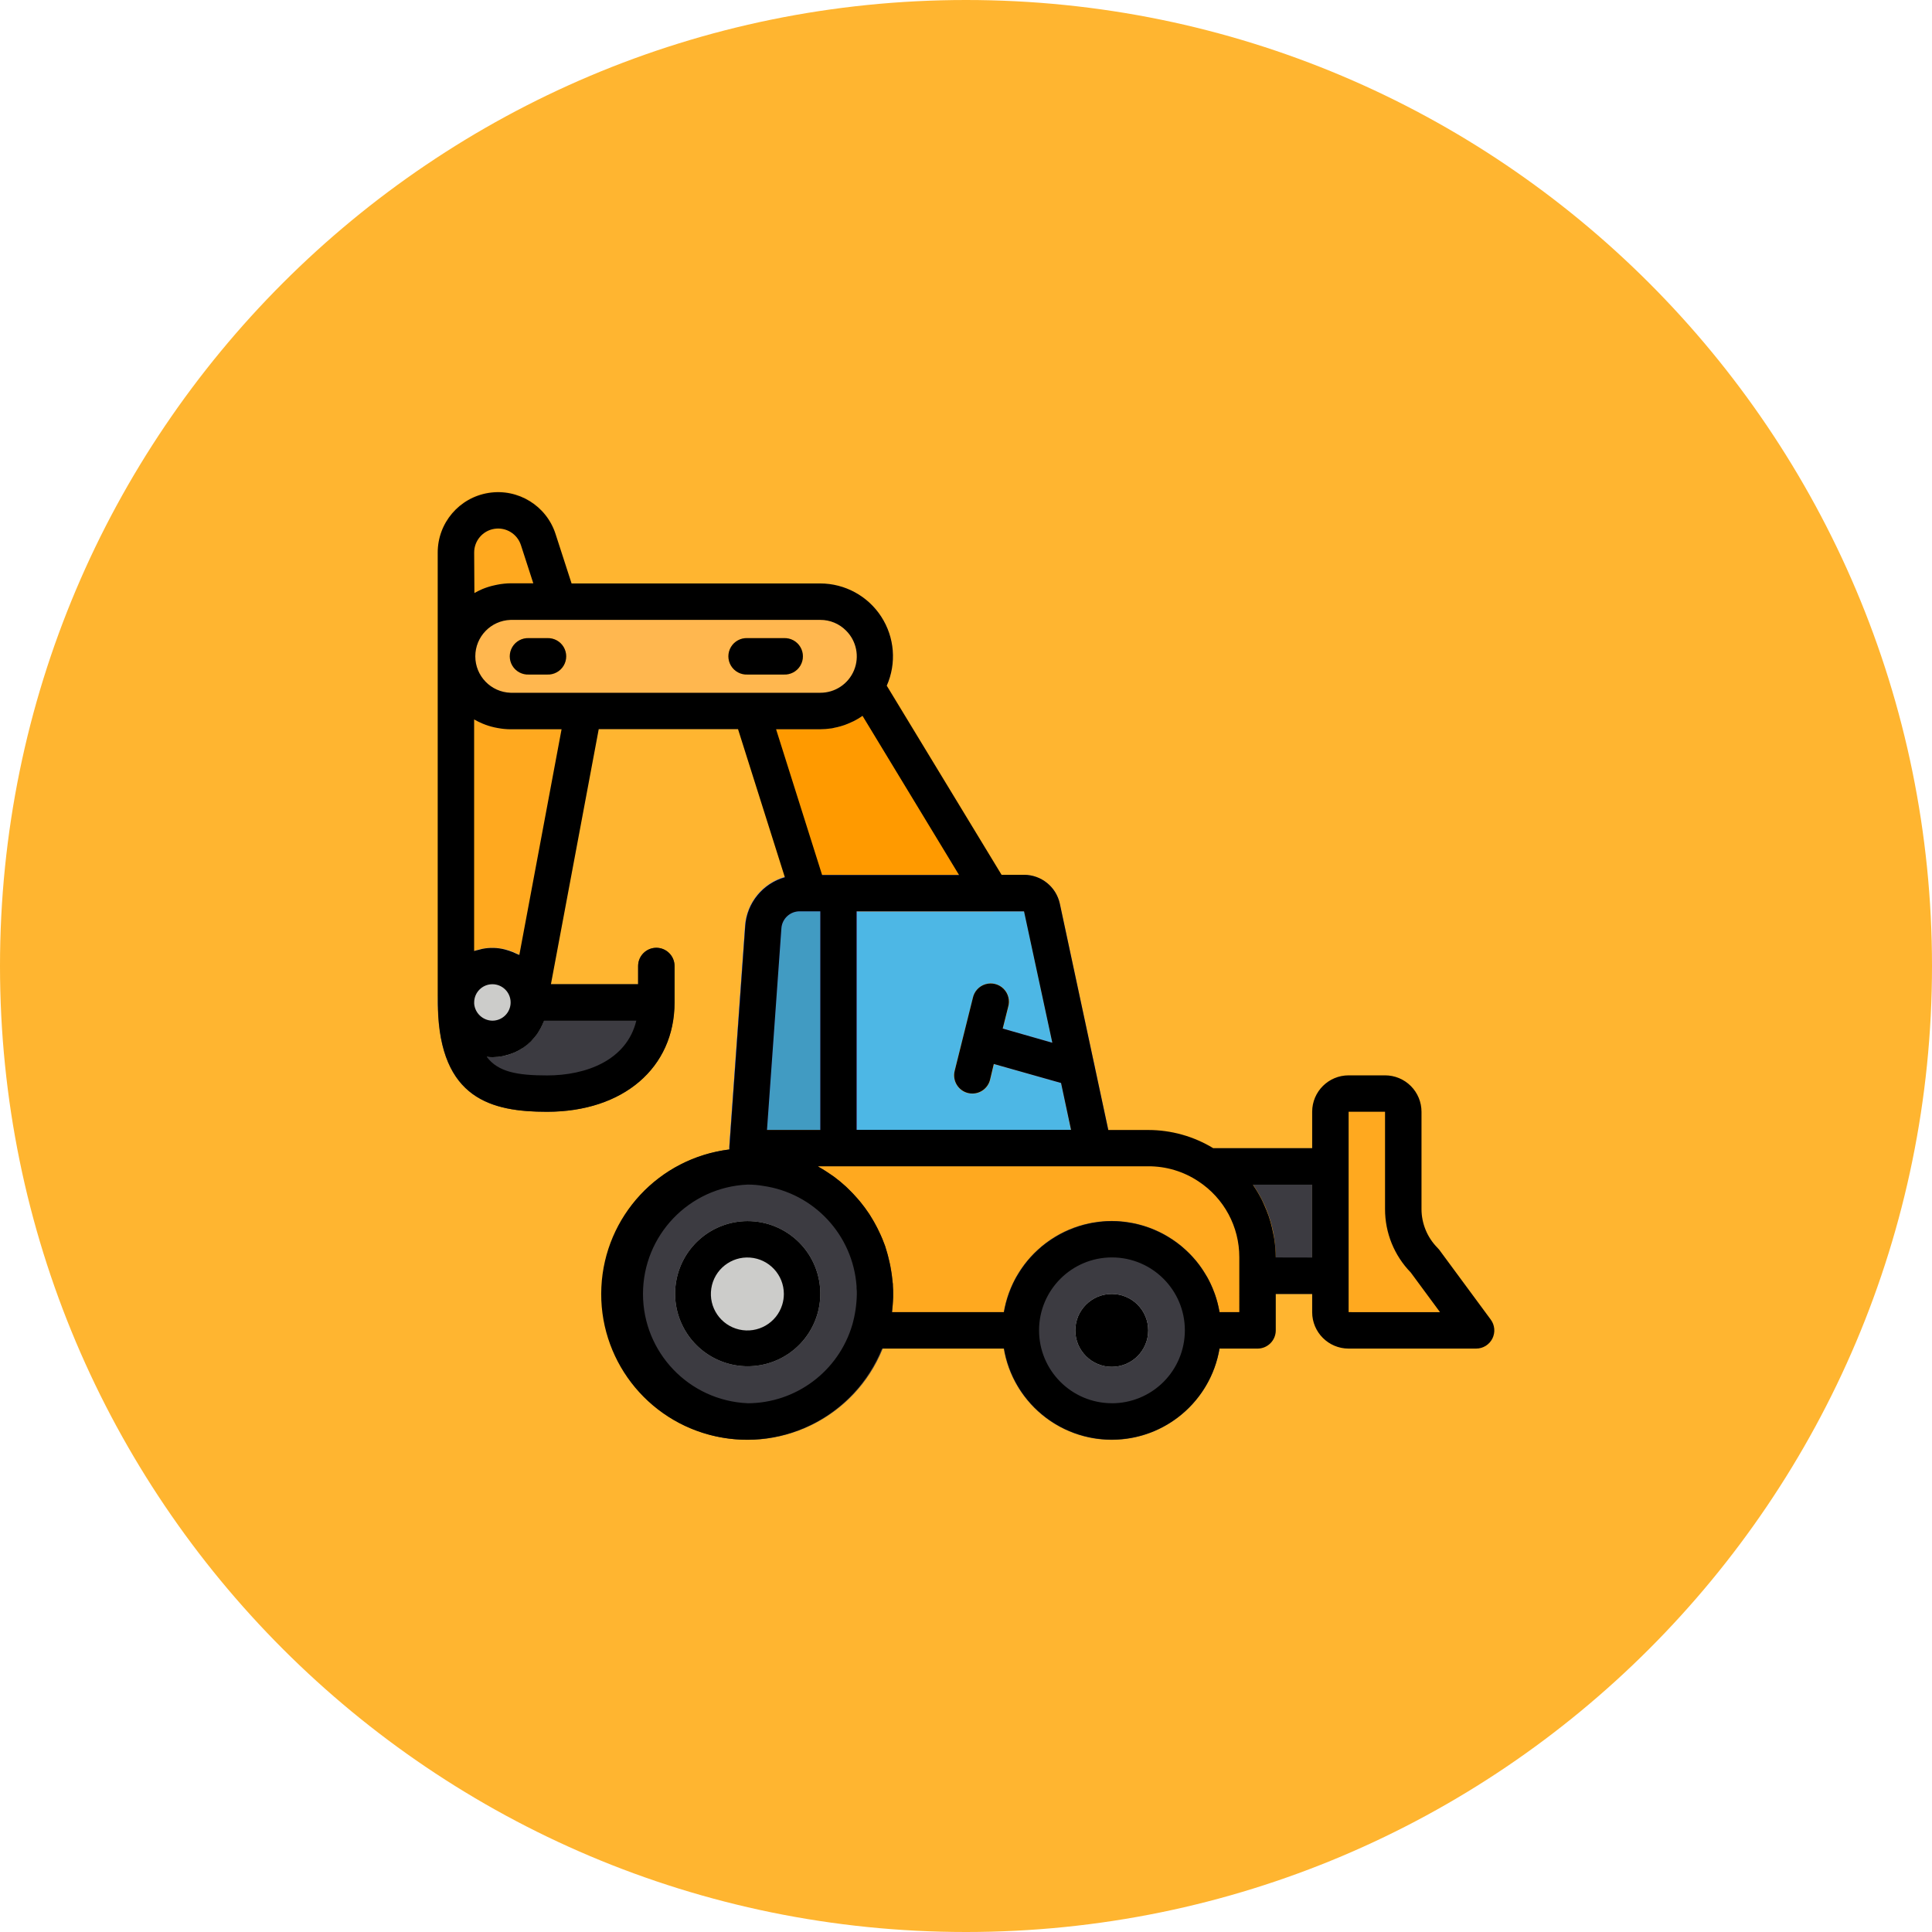
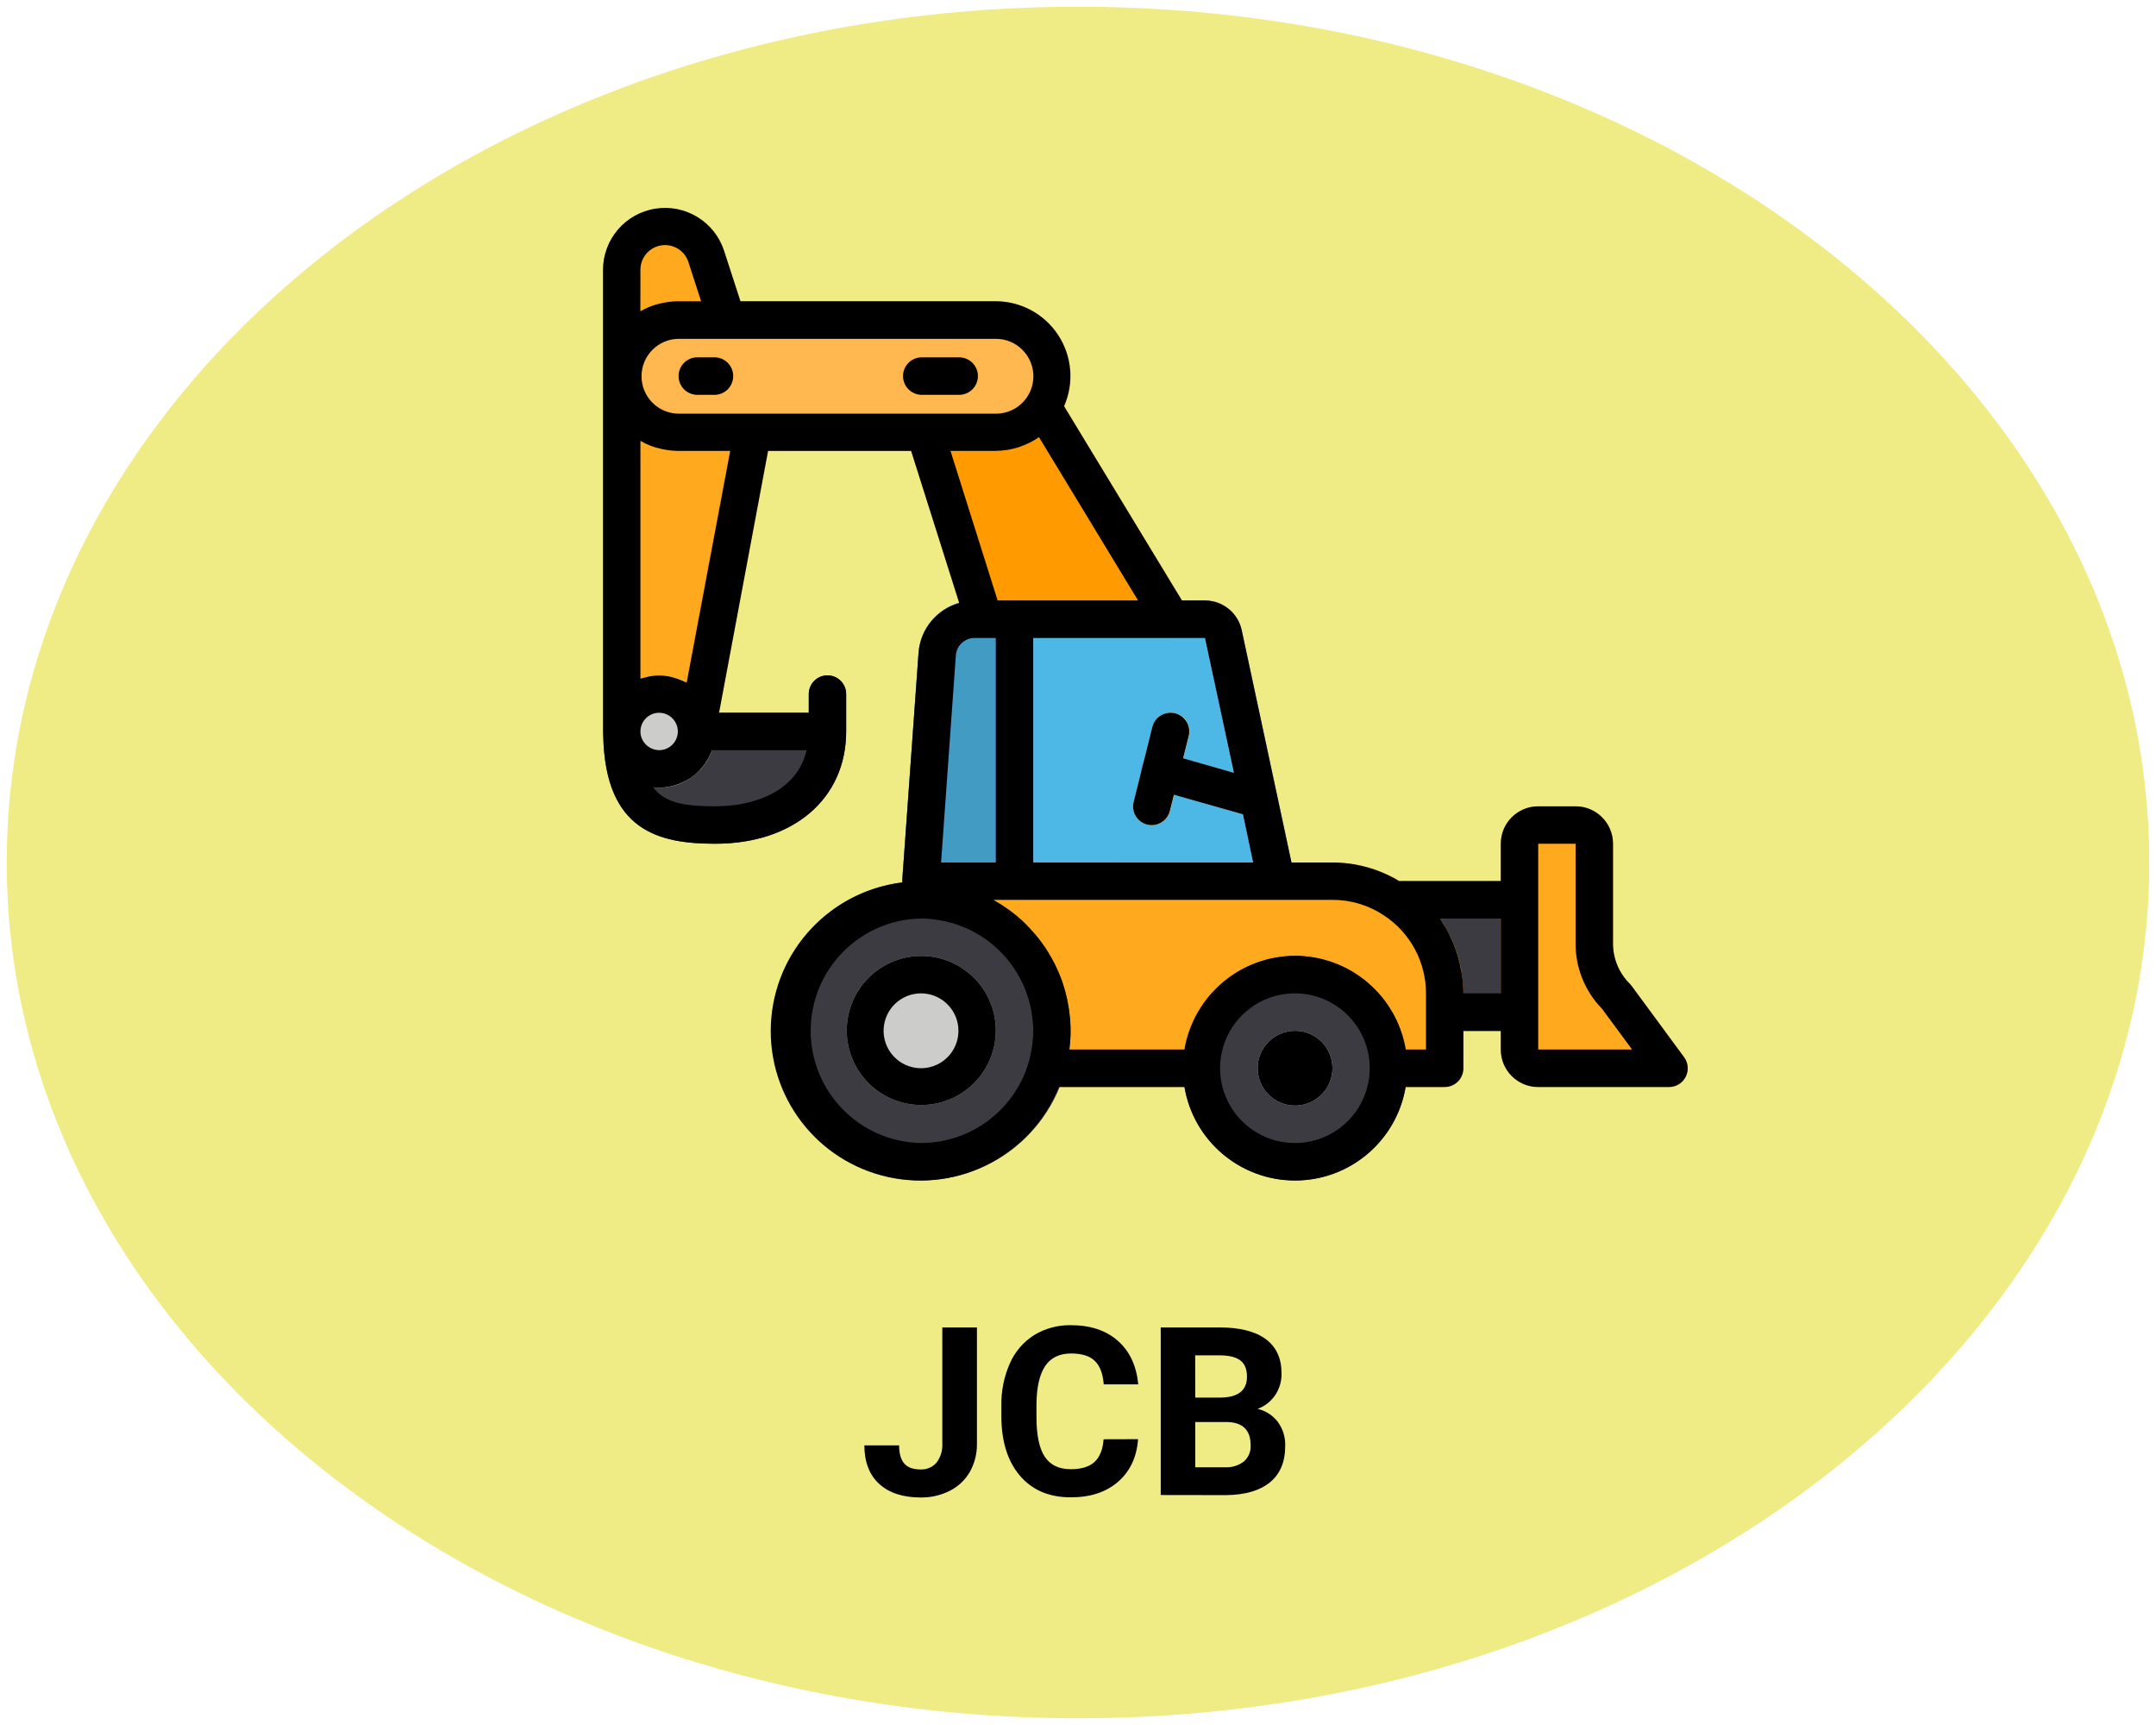
- <svg xmlns="http://www.w3.org/2000/svg" viewBox="0 0 512 512">
-   <circle cx="256" cy="256" fill="#ffb530" r="256" />
-   <path d="m265.73 272.58 13.15 3.76-7.46-34.82h-44.42v57.94h56.8l-2.61-12.46-17.79-5-1 4.19a4.83 4.83 0 0 1 -4.68 3.65 4.63 4.63 0 0 1 -1.17-.14 4.83 4.83 0 0 1 -3.55-5.9l4.83-19.31a4.83 4.83 0 1 1 9.36 2.35z" fill="#4db7e5" />
-   <path d="m173.94 251.18a4.83 4.83 0 0 0 -4.83 4.83v4.83h-29a4.82 4.82 0 0 0 -4.83 4.82 4.83 4.83 0 0 1 -9.63.48 4.83 4.83 0 0 0 -9.63.58c.51 24.53 14.2 27.91 28.92 27.91 20.21 0 33.8-11.64 33.8-29v-9.63a4.83 4.83 0 0 0 -4.8-4.82z" fill="#3c3b41" />
-   <path d="m158.34 185.33a4.83 4.83 0 0 0 -3.71-1.74h-19.32a9.66 9.66 0 0 1 0-19.31h12.69a4.83 4.83 0 0 0 4.6-6.32l-5.31-16.41a16 16 0 0 0 -31.29 4.94v119.17a4.83 4.83 0 0 0 9.66 0 4.83 4.83 0 0 1 9.65 0 4.84 4.84 0 0 0 4.38 4.83h.46a4.83 4.83 0 0 0 4.74-3.94l14.48-77.25a4.8 4.8 0 0 0 -1.03-3.97z" fill="#ffa91f" />
-   <path d="m266.85 234.19-33.21-54.8a4.83 4.83 0 0 0 -4-2.32 5.07 5.07 0 0 0 -4.12 2.15 9.75 9.75 0 0 1 -8.1 4.37h-18.3a4.83 4.83 0 0 0 -4.61 6.27l15.27 48.28a4.82 4.82 0 0 0 4.6 3.38h48.37a4.83 4.83 0 0 0 4.13-7.33z" fill="#ff9a00" />
-   <path d="m285.27 288a5 5 0 0 1 -1.33-.19l-25.34-7.24a4.83 4.83 0 1 1 2.65-9.29l25.35 7.24a4.83 4.83 0 0 1 -1.33 9.48z" fill="#7985eb" />
-   <path d="m257.66 289.8a4.7 4.7 0 0 1 -1.18-.14 4.83 4.83 0 0 1 -3.48-5.86l4.83-19.31a4.83 4.83 0 1 1 9.36 2.35l-4.82 19.31a4.83 4.83 0 0 1 -4.71 3.65z" fill="#ffb74f" />
-   <path d="m352.57 304.29h-32.3a4.82 4.82 0 0 0 -2.66 8.85 24 24 0 0 1 10.82 20.11v4.83a4.83 4.83 0 0 0 4.83 4.83h19.31a4.83 4.83 0 0 0 4.83-4.83v-29a4.82 4.82 0 0 0 -4.83-4.79z" fill="#3c3b41" />
-   <path d="m395.06 349.7-13.66-18.49a6.17 6.17 0 0 0 -.48-.54 14.6 14.6 0 0 1 -4.21-10.24v-25.8a9.65 9.65 0 0 0 -9.66-9.65h-9.65a9.66 9.66 0 0 0 -9.66 9.65v53.11a9.66 9.66 0 0 0 9.66 9.65h33.79a4.82 4.82 0 0 0 3.87-7.69z" fill="#ffa91f" />
-   <path d="m222.22 231.87h-10.33a14.52 14.52 0 0 0 -14.44 13.45l-4.2 58.62a4.83 4.83 0 0 0 4.83 5.17h24.14a4.82 4.82 0 0 0 4.82-4.82v-67.59a4.82 4.82 0 0 0 -4.82-4.83z" fill="#419bc2" />
-   <path d="m280.86 239.5a9.71 9.71 0 0 0 -9.44-7.63h-59.53a14.52 14.52 0 0 0 -14.44 13.45l-4.2 58.62a4.83 4.83 0 0 0 4.83 5.17h91.73a4.83 4.83 0 0 0 4.72-5.83zm-73.78 6.5a4.84 4.84 0 0 1 4.83-4.49h5.48v57.94h-14.13zm20 53.45v-57.93h44.38l12.42 57.94z" fill="#6d76e7" />
-   <path d="m323 305.11a33.23 33.23 0 0 0 -18.68-5.65h-106.24a4.83 4.83 0 0 0 -4.83 4.83v4.82a4.83 4.83 0 0 0 4.83 4.83 22.91 22.91 0 0 1 4.14.34 28.94 28.94 0 0 1 24.78 26.6 3.88 3.88 0 0 0 0 .48 29.08 29.08 0 0 1 -1.15 9.82 4.83 4.83 0 0 0 4.63 6.21h40a4.82 4.82 0 0 0 4.82-4.82 19.32 19.32 0 1 1 38.63 0 4.82 4.82 0 0 0 4.82 4.82h14.49a4.83 4.83 0 0 0 4.83-4.82v-19.32a33.63 33.63 0 0 0 -15.07-28.14z" fill="#ffa91f" />
-   <path d="m231 160.28a19.21 19.21 0 0 0 -13.65-5.66h-82.04a19.31 19.31 0 0 0 0 38.62h82.08a19.3 19.3 0 0 0 13.65-33z" fill="#ffb74f" />
-   <path d="m207.73 178.76h-9.65a4.83 4.83 0 1 1 0-9.65h9.65a4.83 4.83 0 1 1 0 9.65z" fill="#ff9a00" />
-   <path d="m145 178.76h-4.83a4.83 4.83 0 1 1 0-9.65h4.83a4.83 4.83 0 1 1 0 9.65z" fill="#ff9a00" />
-   <path d="m130.49 251.18a14.48 14.48 0 0 0 -14.49 14.48 10 10 0 0 0 .08 1.45 14.48 14.48 0 1 0 14.41-15.93z" fill="#ccccca" />
-   <path d="m236.55 339.78a38.58 38.58 0 0 0 -32.78-35 31.06 31.06 0 0 0 -5.69-.46 38.62 38.62 0 1 0 37 49.81v-.16a38.55 38.55 0 0 0 1.53-13.21 4.36 4.36 0 0 0 -.06-.98z" fill="#3c3b41" />
-   <path d="m323.6 352.57a29 29 0 1 1 -29-29 29 29 0 0 1 29 29z" fill="#3c3b41" />
-   <path d="m304.29 352.57a9.66 9.66 0 1 1 -9.65-9.66 9.65 9.65 0 0 1 9.65 9.66z" fill="#f5f5f5" />
-   <path d="m198.08 323.6a19.24 19.24 0 1 0 13.67 5.63 19.3 19.3 0 0 0 -13.67-5.63z" fill="#ccccca" />
-   <path d="m304.29 352.57a9.66 9.66 0 1 1 -9.65-9.66 9.65 9.65 0 0 1 9.65 9.66z" />
-   <path d="m198.08 323.6a19.24 19.24 0 1 0 13.67 5.63 19.3 19.3 0 0 0 -13.67-5.63zm9.21 22.2a9.67 9.67 0 1 1 .44-2.89 9.66 9.66 0 0 1 -.44 2.89z" />
-   <path d="m381.42 331.21a6.17 6.17 0 0 0 -.48-.54 14.62 14.62 0 0 1 -4.23-10.24v-25.8a9.65 9.65 0 0 0 -9.66-9.65h-9.65a9.66 9.66 0 0 0 -9.66 9.65v9.66h-26.21a33.19 33.19 0 0 0 -17.24-4.83h-10.58l-12.85-60a9.71 9.71 0 0 0 -9.44-7.63h-6l-30.42-50.1a19.3 19.3 0 0 0 -17.63-27.11h-65.9l-4.23-13.06a16 16 0 0 0 -31.24 4.93v119.17a12.63 12.63 0 0 0 .07 1.38c.62 24.21 14.25 27.59 28.9 27.59 20.21 0 33.8-11.64 33.8-29v-9.63a4.83 4.83 0 0 0 -9.66 0v4.83h-23.11l12.67-67.6h36.92l12.41 39.26a14.47 14.47 0 0 0 -10.5 12.83l-4.2 58.62v.17s0 .11 0 .18v.33a38.6 38.6 0 1 0 40.42 52.77h32.38a28.94 28.94 0 0 0 57.07 0h10.09a4.83 4.83 0 0 0 4.83-4.82v-9.66h9.65v4.83a9.66 9.66 0 0 0 9.66 9.65h33.79a4.82 4.82 0 0 0 3.87-7.69zm-102.54-54.87-13.15-3.76 1.44-5.74a4.83 4.83 0 1 0 -9.36-2.35l-4.81 19.31a4.83 4.83 0 0 0 3.52 5.86 4.63 4.63 0 0 0 1.17.14 4.83 4.83 0 0 0 4.68-3.65l1-4.19 17.82 5.04 2.65 12.42h-56.84v-57.9h44.38zm-54.67-109.23a9.64 9.64 0 0 1 -6.82 16.48h-82.08a9.66 9.66 0 0 1 0-19.31h82.08a9.54 9.54 0 0 1 6.82 2.83zm-98.55-20.62a6.35 6.35 0 0 1 12.4-2l3.27 10.09h-6a19.15 19.15 0 0 0 -3.46.35c-.28.05-.55.1-.81.17a18.92 18.92 0 0 0 -3.21 1l-.13.06a19.4 19.4 0 0 0 -2 1zm0 119.52v-.35a4.83 4.83 0 1 1 4.83 4.83 4.92 4.92 0 0 1 -4.83-4.49zm19.34 18.99c-7.87 0-13-.9-16-4.92.51.06 1 .08 1.56.09a14.9 14.9 0 0 0 2.66-.27c.27-.05.52-.13.79-.2a13.45 13.45 0 0 0 1.74-.54c.27-.11.54-.21.8-.33a14.41 14.41 0 0 0 1.64-.89c.2-.13.41-.24.6-.37a14.13 14.13 0 0 0 1.93-1.6c.11-.11.19-.23.29-.33a14.77 14.77 0 0 0 1.34-1.62c.16-.23.3-.48.45-.7a15.47 15.47 0 0 0 .84-1.55c.12-.27.25-.52.35-.79s.15-.31.21-.49h24.43c-2.56 10.58-13.42 14.51-23.63 14.51zm-7.37-31.93c-.18-.1-.38-.14-.56-.23a14.4 14.4 0 0 0 -2.19-.9l-1-.3a13.46 13.46 0 0 0 -6.12-.17c-.29.06-.56.15-.84.22-.43.11-.86.19-1.27.33v-61.36a19.12 19.12 0 0 0 2.27 1.12 18.53 18.53 0 0 0 3.18 1l.82.16a19.26 19.26 0 0 0 3.38.33h13.52zm79.79-59.81a19.47 19.47 0 0 0 2.75-.21c.29 0 .56-.11.85-.16a18.75 18.75 0 0 0 1.83-.44c.31-.09.62-.18.92-.29.58-.21 1.16-.44 1.73-.71.26-.12.53-.23.79-.36a17.84 17.84 0 0 0 2.29-1.38l25.58 42.18h-36.29l-12.2-38.63zm-10.34 52.74a4.84 4.84 0 0 1 4.83-4.49h5.48v57.94h-14.13zm-9 125.87a29 29 0 0 1 0-57.94 23 23 0 0 1 4.14.34 28.94 28.94 0 0 1 24.78 26.61 3.88 3.88 0 0 0 0 .48 11.64 11.64 0 0 1 .07 1.56 31.76 31.76 0 0 1 -1.2 8.16 29 29 0 0 1 -27.79 20.8zm96.56 0a19.32 19.32 0 1 1 19.36-19.3 19.32 19.32 0 0 1 -19.36 19.31zm33.79-24.14h-5.23a1.77 1.77 0 0 0 -.08-.31 28.31 28.31 0 0 0 -1.13-4.32c-.09-.24-.17-.48-.27-.71a28.11 28.11 0 0 0 -1.85-4c-.1-.17-.21-.33-.31-.48a28.93 28.93 0 0 0 -2.62-3.78l-.06-.06a27.63 27.63 0 0 0 -3.22-3.27l-.36-.33a29.41 29.41 0 0 0 -3.6-2.57l-.62-.38a29.19 29.19 0 0 0 -3.95-1.89l-.71-.27a29.81 29.81 0 0 0 -4.35-1.2c-.19 0-.39-.06-.58-.09a26.91 26.91 0 0 0 -9.72 0c-.19 0-.39.05-.58.09a29.34 29.34 0 0 0 -4.34 1.2l-.72.27a29.19 29.19 0 0 0 -3.95 1.89l-.62.38a29.41 29.41 0 0 0 -3.6 2.57l-.36.33a27.63 27.63 0 0 0 -3.22 3.27l-.05.06a28.06 28.06 0 0 0 -2.63 3.78c-.1.17-.21.33-.31.48a28.11 28.11 0 0 0 -1.85 4c-.09.24-.18.48-.26.71a29.55 29.55 0 0 0 -1.14 4.32 1.77 1.77 0 0 1 -.08.31h-29.67a4.71 4.71 0 0 1 .05-.54c0-.4.08-.77.12-1.16.06-.8.12-1.57.14-2.28v-.92a18.18 18.18 0 0 0 -.07-2v-.06a5.11 5.11 0 0 0 -.08-1 41.41 41.41 0 0 0 -.62-4.31c-.07-.37-.16-.73-.24-1.1a38.27 38.27 0 0 0 -1-3.77c-.05-.12-.07-.25-.11-.37a36.26 36.26 0 0 0 -1.63-3.86c-.15-.33-.31-.65-.48-1-.56-1.09-1.16-2.15-1.81-3.18-.11-.17-.2-.34-.31-.5a40.66 40.66 0 0 0 -2.48-3.34c-.21-.26-.44-.51-.66-.76-.78-.9-1.6-1.77-2.46-2.59l-.52-.51a38.17 38.17 0 0 0 -3.19-2.64c-.26-.19-.53-.36-.79-.54-1-.68-1.93-1.31-3-1.9-.17-.09-.32-.22-.48-.32h87.52a23.76 23.76 0 0 1 13.32 4 24 24 0 0 1 10.82 20.11zm9.66-14.49a34.7 34.7 0 0 0 -.37-4.77c-.07-.49-.18-1-.27-1.45-.21-1.09-.45-2.15-.75-3.21-.16-.52-.32-1-.49-1.56-.35-1-.76-2-1.21-3-.2-.45-.39-.9-.62-1.34a33.16 33.16 0 0 0 -2.12-3.59c-.08-.12-.13-.26-.21-.37h15.69v19.31zm19.31 14.49v-53.1h9.65v25.8a24 24 0 0 0 6.81 16.79l7.76 10.52z" />
-   <path d="m198.08 178.76h9.65a4.83 4.83 0 1 0 0-9.65h-9.65a4.83 4.83 0 1 0 0 9.65z" />
-   <path d="m140.14 169.11a4.83 4.83 0 1 0 0 9.65h4.86a4.83 4.83 0 1 0 0-9.65z" />
+ <svg xmlns="http://www.w3.org/2000/svg" viewBox="0 0 640 512">
+   <defs>
+     <style>.cls-1{fill:#efec86;}.cls-2{fill:#4db7e5;}.cls-3{fill:#3c3b41;}.cls-4{fill:#ffa91f;}.cls-5{fill:#ff9a00;}.cls-6{fill:#7985eb;}.cls-7{fill:#ffb74f;}.cls-8{fill:#419bc2;}.cls-9{fill:#6d76e7;}.cls-10{fill:#ccccca;}.cls-11{fill:#f5f5f5;}</style>
+   </defs>
+   <g id="Equipments">
+     <g id="base">
+       <ellipse class="cls-1" cx="320" cy="256" rx="318" ry="254" />
+     </g>
+     <g id="icon-jcb">
+       <path class="cls-2" d="M351.19,225.07l15.12,4.32-8.58-40h-51V256H372l-3-14.29-20.46-5.84-1.21,4.82a5.53,5.53,0,0,1-5.37,4.2,5.62,5.62,0,0,1-1.36-.16,5.55,5.55,0,0,1-4-6.74l5.55-22.21a5.55,5.55,0,1,1,10.77,2.7Z" />
+       <path class="cls-3" d="M245.63,200.46a5.54,5.54,0,0,0-5.55,5.55v5.55H206.76a5.55,5.55,0,0,0-5.55,5.55,5.55,5.55,0,0,1-11.08.56,5.55,5.55,0,0,0-11.07.66c.58,28.21,16.33,32.1,33.26,32.1,23.24,0,38.86-13.39,38.86-33.32V206A5.55,5.55,0,0,0,245.63,200.46Z" />
+       <path class="cls-4" d="M227.7,124.73a5.54,5.54,0,0,0-4.28-2H201.21a11.11,11.11,0,0,1,0-22.21h14.55A5.55,5.55,0,0,0,221,93.26l-6.11-18.88A18.41,18.41,0,0,0,179,80.06V217.11a5.56,5.56,0,0,0,11.11,0,5.55,5.55,0,0,1,11.1,0,5.55,5.55,0,0,0,5,5.55h.52a5.54,5.54,0,0,0,5.45-4.53l16.66-88.83A5.59,5.59,0,0,0,227.7,124.73Z" />
+       <path class="cls-5" d="M352.48,180.92l-38.2-63a5.56,5.56,0,0,0-4.63-2.67,5.84,5.84,0,0,0-4.74,2.47,11.18,11.18,0,0,1-9.31,5H274.55a5.54,5.54,0,0,0-5.29,7.21l17.55,55.52a5.55,5.55,0,0,0,5.29,3.89h55.63a5.55,5.55,0,0,0,4.75-8.43Z" />
+       <path class="cls-6" d="M373.67,242.82a5.36,5.36,0,0,1-1.54-.22L343,234.27A5.55,5.55,0,1,1,346,223.6l29.15,8.33a5.55,5.55,0,0,1-1.52,10.89Z" />
+       <path class="cls-7" d="M341.91,244.87a5.68,5.68,0,0,1-1.36-.16,5.55,5.55,0,0,1-4-6.74l5.55-22.21a5.55,5.55,0,1,1,10.77,2.7l-5.55,22.21A5.55,5.55,0,0,1,341.91,244.87Z" />
+       <path class="cls-3" d="M451.06,261.53H413.91a5.55,5.55,0,0,0-3.06,10.18,27.66,27.66,0,0,1,12.45,23.13v5.55a5.55,5.55,0,0,0,5.55,5.56h22.21a5.56,5.56,0,0,0,5.55-5.56V267.08A5.55,5.55,0,0,0,451.06,261.53Z" />
+       <path class="cls-4" d="M499.92,313.75l-15.71-21.26a5.41,5.41,0,0,0-.55-.62,16.77,16.77,0,0,1-4.84-11.78V250.43a11.11,11.11,0,0,0-11.11-11.11h-11.1a11.11,11.11,0,0,0-11.11,11.11V311.5a11.11,11.11,0,0,0,11.11,11.1h38.86a5.56,5.56,0,0,0,4.45-8.85Z" />
+       <path class="cls-8" d="M301.15,178.25H289.28a16.7,16.7,0,0,0-16.61,15.46l-4.83,67.42a5.55,5.55,0,0,0,5.55,5.95h27.76a5.54,5.54,0,0,0,5.55-5.55V183.8A5.54,5.54,0,0,0,301.15,178.25Z" />
+       <path class="cls-9" d="M368.59,187a11.17,11.17,0,0,0-10.86-8.77H289.28a16.7,16.7,0,0,0-16.61,15.46l-4.83,67.42a5.55,5.55,0,0,0,5.55,5.95H378.88a5.55,5.55,0,0,0,5.43-6.71Zm-84.85,7.49a5.56,5.56,0,0,1,5.56-5.16h6.3V256H279.35Zm23,61.47V189.35h51L372,256Z" />
+       <path class="cls-4" d="M417,262.47A38.34,38.34,0,0,0,395.53,256H273.39a5.54,5.54,0,0,0-5.55,5.55v5.55a5.54,5.54,0,0,0,5.55,5.55,27.17,27.17,0,0,1,4.77.39,33.28,33.28,0,0,1,28.43,30.59,5.29,5.29,0,0,0,.05.56,33.41,33.41,0,0,1-1.32,11.29,5.55,5.55,0,0,0,5.32,7.14h46a5.54,5.54,0,0,0,5.55-5.55,22.21,22.21,0,1,1,44.42,0,5.55,5.55,0,0,0,5.55,5.55h16.66a5.55,5.55,0,0,0,5.55-5.55V294.84A38.72,38.72,0,0,0,417,262.47Z" />
+       <path class="cls-7" d="M311.29,95.93a22.06,22.06,0,0,0-15.69-6.52H201.21a22.21,22.21,0,0,0,0,44.42H295.6a22.19,22.19,0,0,0,15.69-37.9Z" />
+       <path class="cls-5" d="M284.49,117.18h-11.1a5.56,5.56,0,0,1,0-11.11h11.1a5.56,5.56,0,1,1,0,11.11Z" />
+       <path class="cls-5" d="M212.32,117.18h-5.56a5.56,5.56,0,0,1,0-11.11h5.56a5.56,5.56,0,0,1,0,11.11Z" />
+       <path class="cls-10" d="M195.66,200.46A16.65,16.65,0,0,0,179,217.11a11.69,11.69,0,0,0,.09,1.67,16.66,16.66,0,1,0,16.57-18.32Z" />
+       <path class="cls-3" d="M317.63,302.35a44.37,44.37,0,0,0-37.69-40.29,37,37,0,0,0-6.55-.53,44.41,44.41,0,1,0,42.52,57.28l0-.18a44.07,44.07,0,0,0,1.77-15.19A5.74,5.74,0,0,0,317.63,302.35Z" />
+       <path class="cls-3" d="M417.74,317.05a33.31,33.31,0,1,1-33.31-33.31A33.31,33.31,0,0,1,417.74,317.05Z" />
+       <path class="cls-11" d="M395.53,317.05a11.1,11.1,0,1,1-11.1-11.1A11.1,11.1,0,0,1,395.53,317.05Z" />
+       <path class="cls-10" d="M273.39,283.74a22.12,22.12,0,1,0,15.73,6.48A22.21,22.21,0,0,0,273.39,283.74Z" />
+       <path d="M395.53,317.05a11.1,11.1,0,1,1-11.1-11.1A11.1,11.1,0,0,1,395.53,317.05Z" />
+       <path d="M273.39,283.74a22.12,22.12,0,1,0,15.73,6.48A22.21,22.21,0,0,0,273.39,283.74ZM284,309.28a11.11,11.11,0,1,1,.51-3.33A11.1,11.1,0,0,1,284,309.28Z" />
+       <path d="M484.24,292.49a6.66,6.66,0,0,0-.56-.62,16.74,16.74,0,0,1-4.86-11.78V250.43a11.11,11.11,0,0,0-11.11-11.11h-11.1a11.11,11.11,0,0,0-11.11,11.11v11.1H415.35A38.25,38.25,0,0,0,395.53,256H383.37l-14.78-69a11.17,11.17,0,0,0-10.86-8.77h-6.87l-35-57.66A22.21,22.21,0,0,0,295.6,89.41H219.8l-4.87-15A18.42,18.42,0,0,0,179,80.06V217.11a14.11,14.11,0,0,0,.08,1.59c.72,27.84,16.38,31.73,33.24,31.73,23.24,0,38.86-13.39,38.86-33.32V206a5.55,5.55,0,0,0-11.1,0v5.55H213.45L228,133.83h42.46L284.75,179a16.64,16.64,0,0,0-12.08,14.75l-4.83,67.42a1.36,1.36,0,0,1,0,.2c0,.06,0,.13,0,.2v.39a44.38,44.38,0,1,0,46.48,60.68h37.3a33.27,33.27,0,0,0,65.62,0h11.61a5.55,5.55,0,0,0,5.55-5.55V306h11.1v5.55a11.11,11.11,0,0,0,11.11,11.1h38.86a5.56,5.56,0,0,0,4.45-8.85Zm-117.93-63.1-15.12-4.32,1.66-6.61a5.55,5.55,0,1,0-10.77-2.7L336.53,238a5.55,5.55,0,0,0,4,6.74,5.62,5.62,0,0,0,1.36.16,5.53,5.53,0,0,0,5.37-4.2l1.21-4.82L369,241.69,372,256H306.7V189.35h51ZM303.44,103.78a11.09,11.09,0,0,1-7.84,19H201.21a11.11,11.11,0,0,1,0-22.21H295.6A11,11,0,0,1,303.44,103.78ZM190.11,80.06a7.3,7.3,0,0,1,14.25-2.25l3.76,11.6h-6.91a22.11,22.11,0,0,0-4,.41l-.94.19a21.47,21.47,0,0,0-3.68,1.14l-.15.07a23.36,23.36,0,0,0-2.35,1.17Zm0,137.45v-.4a5.55,5.55,0,1,1,5.55,5.55A5.65,5.65,0,0,1,190.11,217.51Zm22.21,21.81c-9.06,0-15-1-18.45-5.65a15.22,15.22,0,0,0,1.79.1,16.54,16.54,0,0,0,3.06-.31c.31-.06.6-.15.91-.22a17.19,17.19,0,0,0,2-.63c.31-.12.62-.24.93-.38a18,18,0,0,0,1.88-1c.23-.15.47-.27.69-.42a17.15,17.15,0,0,0,2.22-1.85c.12-.12.22-.26.34-.38a18.22,18.22,0,0,0,1.53-1.86c.18-.26.35-.55.51-.81a17.09,17.09,0,0,0,1-1.78c.13-.3.28-.6.4-.91s.17-.35.24-.55h28.09C236.58,234.83,224.09,239.32,212.32,239.32Zm-8.48-36.72c-.2-.11-.44-.16-.65-.26a15.75,15.75,0,0,0-2.51-1c-.37-.12-.73-.25-1.11-.34a15.32,15.32,0,0,0-7-.2c-.33.06-.64.17-1,.26a14.21,14.21,0,0,0-1.46.38V130.86a20.49,20.49,0,0,0,6.27,2.4l.94.19a22,22,0,0,0,3.89.38h15.55Zm91.76-68.77a22.31,22.31,0,0,0,3.16-.25c.33,0,.65-.12,1-.18a21.76,21.76,0,0,0,2.12-.5l1-.34c.67-.24,1.34-.51,2-.81.3-.14.61-.27.91-.42a21.3,21.3,0,0,0,2.63-1.58h0l29.42,48.5H296.15l-14-44.42Zm-11.86,60.68a5.56,5.56,0,0,1,5.56-5.16h6.3V256H279.35ZM273.39,339.26a33.32,33.32,0,0,1,0-66.63,27.25,27.25,0,0,1,4.77.39,33.28,33.28,0,0,1,28.43,30.59,5.29,5.29,0,0,0,.05.56,13.33,13.33,0,0,1,.08,1.79V306a36.67,36.67,0,0,1-1.38,9.37A33.33,33.33,0,0,1,273.39,339.26Zm111,0a22.21,22.21,0,1,1,22.21-22.21A22.21,22.21,0,0,1,384.43,339.26ZM423.3,311.5h-6a2,2,0,0,0-.09-.35,32.75,32.75,0,0,0-1.31-5c-.09-.28-.19-.56-.3-.82a32.73,32.73,0,0,0-2.13-4.62c-.11-.2-.24-.39-.35-.56a35,35,0,0,0-3-4.34l-.07-.07a32.85,32.85,0,0,0-3.7-3.76l-.41-.38a34.27,34.27,0,0,0-4.14-3l-.72-.44a35,35,0,0,0-4.54-2.17l-.82-.31a33.36,33.36,0,0,0-5-1.38l-.66-.11a31.34,31.34,0,0,0-11.18,0l-.67.11a33.36,33.36,0,0,0-5,1.38l-.82.31a35,35,0,0,0-4.54,2.17l-.72.44a34.27,34.27,0,0,0-4.14,3l-.41.38a32.85,32.85,0,0,0-3.7,3.76l-.07.07a36.16,36.16,0,0,0-3,4.34c-.11.2-.23.38-.35.56a32.73,32.73,0,0,0-2.13,4.62c-.11.27-.21.56-.3.82a32.75,32.75,0,0,0-1.31,5,2.58,2.58,0,0,1-.09.35H317.45a4.48,4.48,0,0,1,.06-.63c.05-.45.09-.88.13-1.32.08-.92.14-1.81.16-2.62v-1.07a20.9,20.9,0,0,0-.08-2.35v-.07a5.2,5.2,0,0,0-.09-1.11,43.37,43.37,0,0,0-.71-4.95c-.08-.43-.18-.85-.27-1.27-.33-1.46-.73-2.91-1.2-4.33-.05-.14-.09-.29-.13-.43a43,43,0,0,0-1.87-4.44c-.17-.37-.36-.74-.55-1.11-.65-1.25-1.34-2.47-2.09-3.66l-.35-.58a44.84,44.84,0,0,0-2.86-3.83c-.24-.31-.5-.59-.75-.88-.9-1-1.84-2-2.83-3-.2-.2-.39-.4-.6-.59a46.22,46.22,0,0,0-3.67-3c-.3-.22-.6-.42-.91-.63-1.1-.77-2.22-1.49-3.4-2.17-.2-.11-.37-.26-.55-.37H395.53a27.3,27.3,0,0,1,15.32,4.63,27.66,27.66,0,0,1,12.45,23.13Zm11.1-16.66a38.8,38.8,0,0,0-.42-5.49c-.08-.56-.21-1.11-.32-1.66-.23-1.25-.51-2.48-.86-3.69-.18-.61-.37-1.2-.56-1.8a36.91,36.91,0,0,0-1.39-3.47c-.23-.51-.45-1-.71-1.53a37.43,37.43,0,0,0-2.44-4.14c-.09-.13-.15-.29-.25-.42H445.5v22.21Zm22.21,16.66V250.43h11.1v29.66a27.53,27.53,0,0,0,7.83,19.31l8.93,12.1Z" />
+       <path d="M273.39,117.18h11.1a5.56,5.56,0,1,0,0-11.11h-11.1a5.56,5.56,0,0,0,0,11.11Z" />
+       <path d="M206.76,106.07a5.56,5.56,0,0,0,0,11.11h5.56a5.56,5.56,0,0,0,0-11.11Z" />
+     </g>
+     <path d="M279.72,394H290v34.46a16.49,16.49,0,0,1-2.1,8.39,14.23,14.23,0,0,1-5.93,5.62,18.53,18.53,0,0,1-8.65,2q-7.89,0-12.3-4T256.58,429H266.9q0,3.66,1.54,5.4c1,1.17,2.64,1.75,4.85,1.75a5.92,5.92,0,0,0,4.69-2,8.52,8.52,0,0,0,1.74-5.74Z" />
+     <path d="M337.83,427.16q-.58,8-5.94,12.65t-14.09,4.61q-9.58,0-15.06-6.44t-5.49-17.69v-3a30,30,0,0,1,2.53-12.65,19,19,0,0,1,7.23-8.39,20.31,20.31,0,0,1,10.92-2.92q8.61,0,13.88,4.62t6.08,12.95H327.64c-.25-3.21-1.15-5.54-2.68-7s-3.88-2.17-7-2.17c-3.42,0-6,1.22-7.67,3.67s-2.57,6.25-2.62,11.4v3.76q0,8.07,2.45,11.79t7.71,3.73c3.16,0,5.53-.72,7.09-2.17s2.45-3.69,2.68-6.72Z" />
+     <path d="M344.56,443.74V394H362q9.06,0,13.74,3.47t4.68,10.17a11.16,11.16,0,0,1-1.88,6.44,10.83,10.83,0,0,1-5.23,4.09,10.54,10.54,0,0,1,6,3.86,11.43,11.43,0,0,1,2.2,7.11q0,7.18-4.58,10.87t-13.06,3.76Zm10.25-28.92h7.59q7.75-.13,7.76-6.18,0-3.39-2-4.87c-1.31-1-3.37-1.49-6.2-1.49h-7.18Zm0,7.25V435.5h8.79a8.46,8.46,0,0,0,5.65-1.72,5.91,5.91,0,0,0,2-4.77q0-6.84-7.08-6.94Z" />
+   </g>
</svg>
